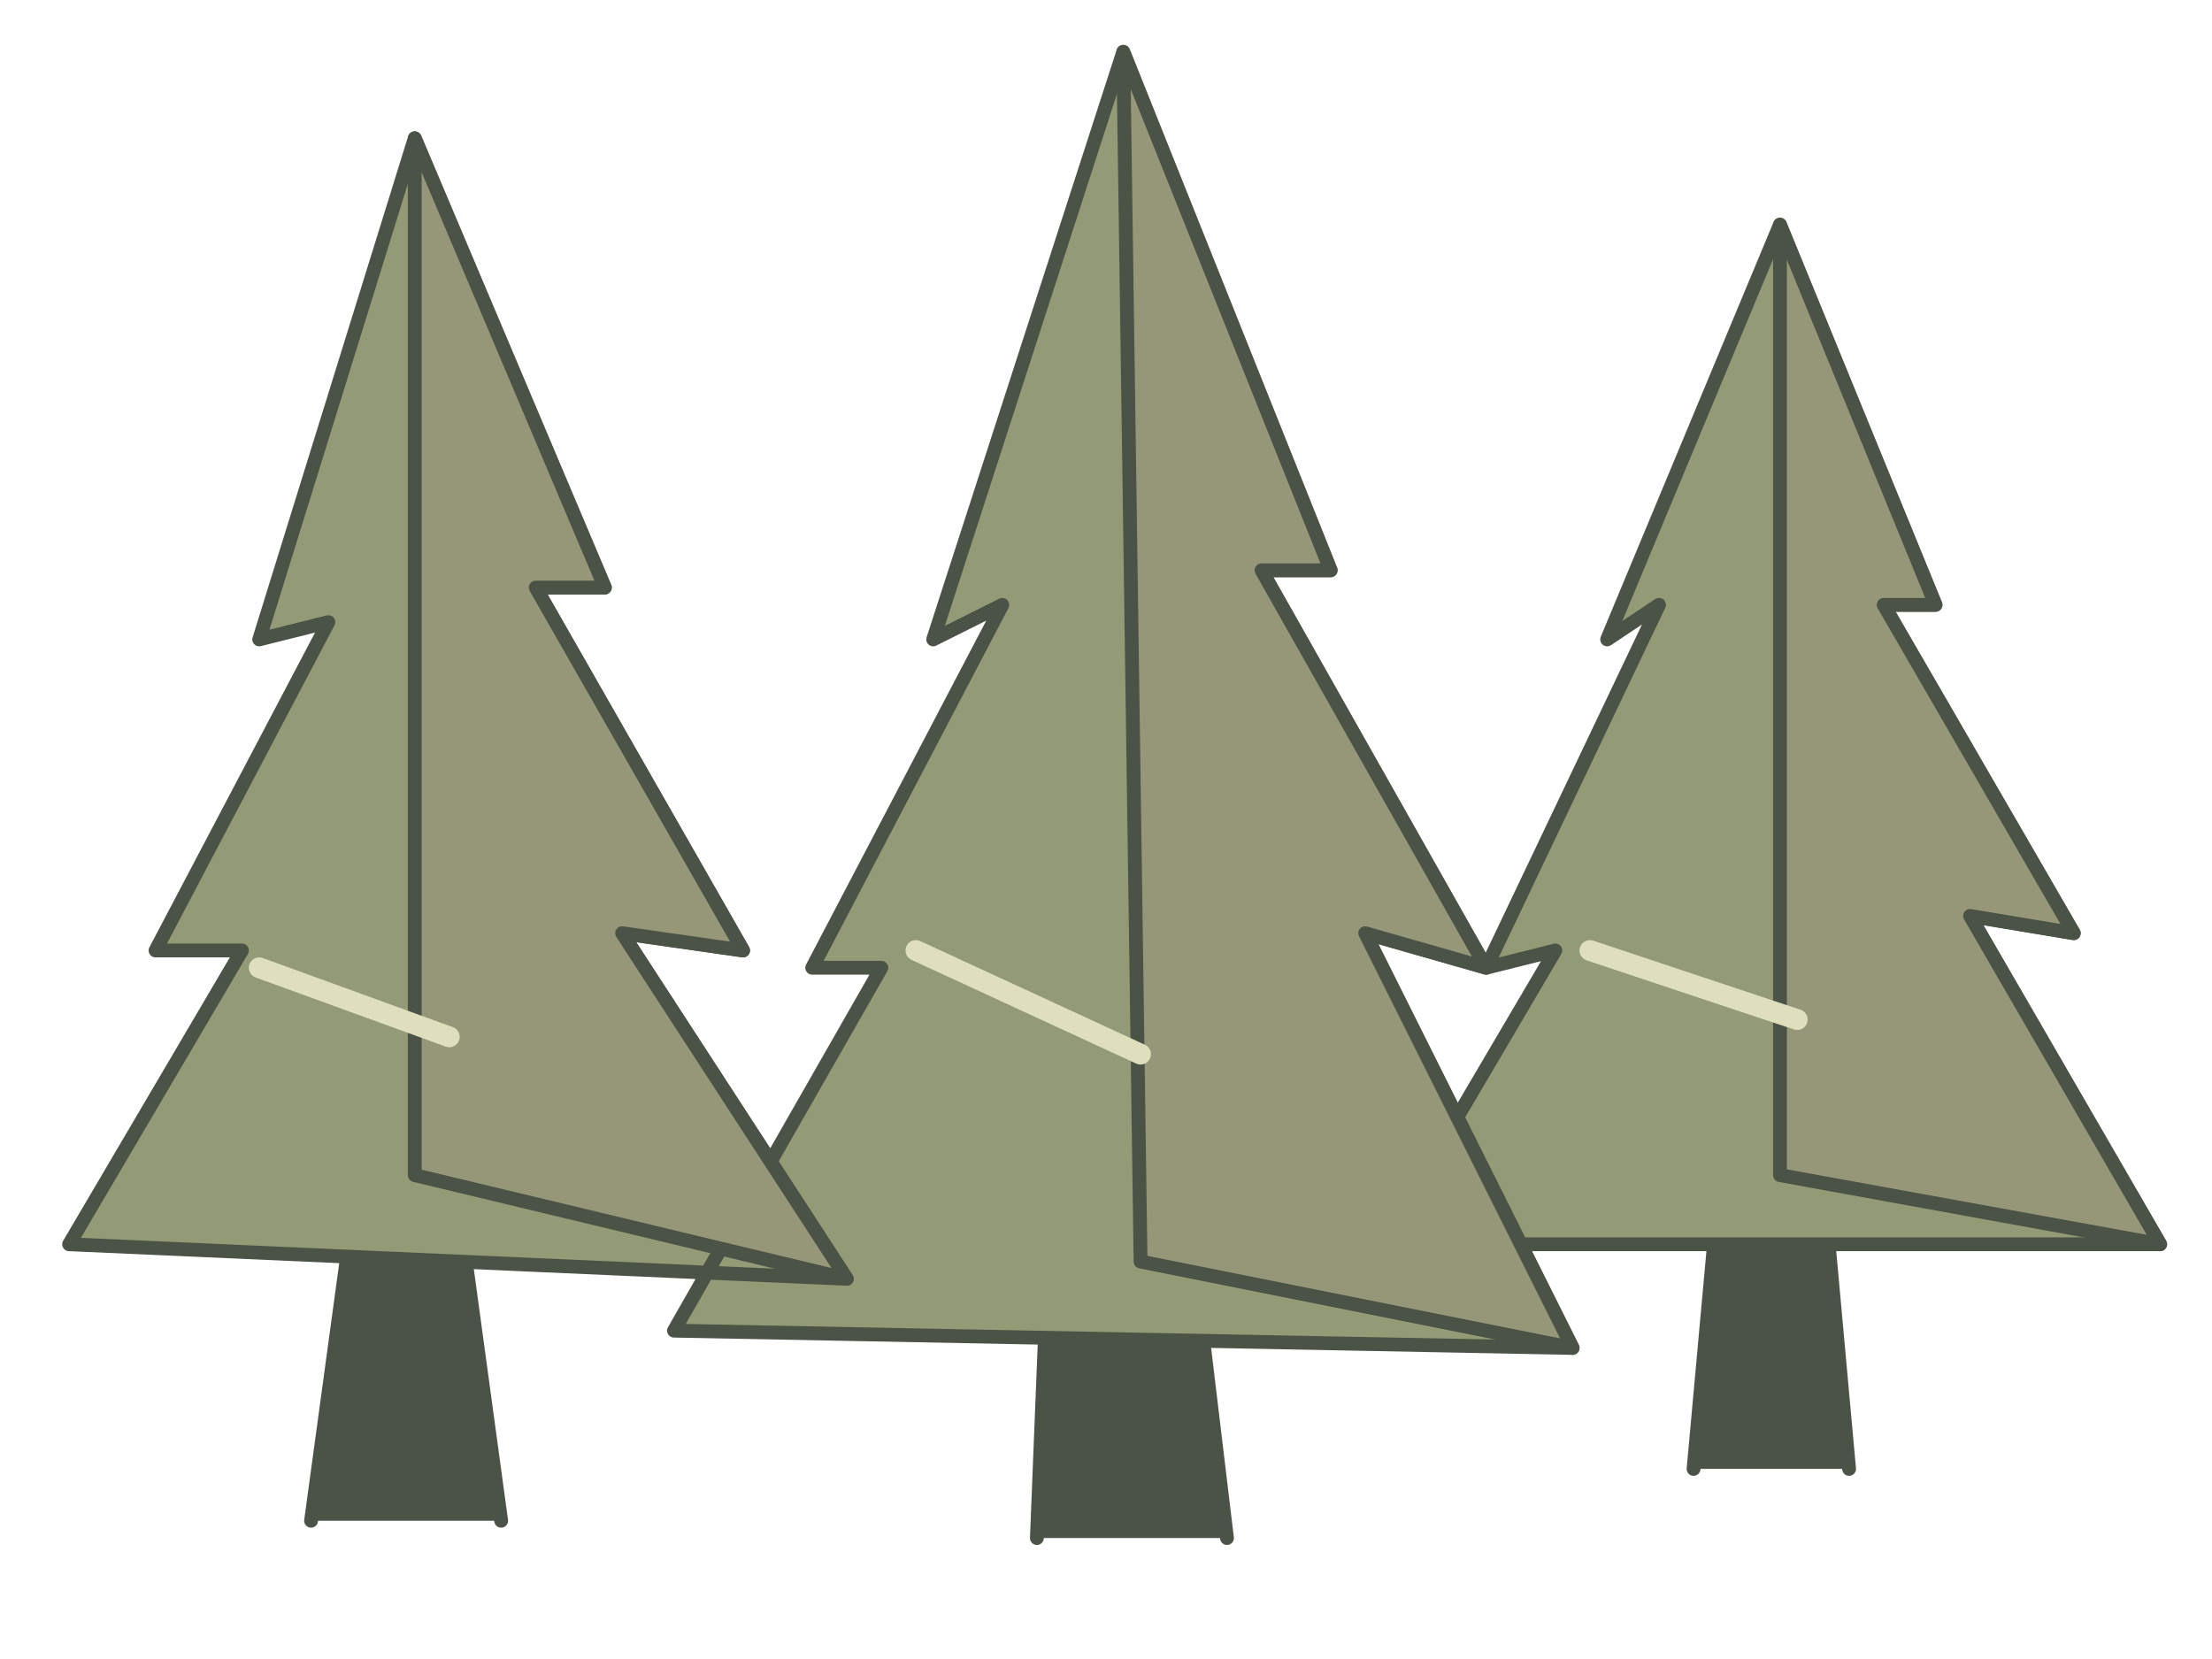
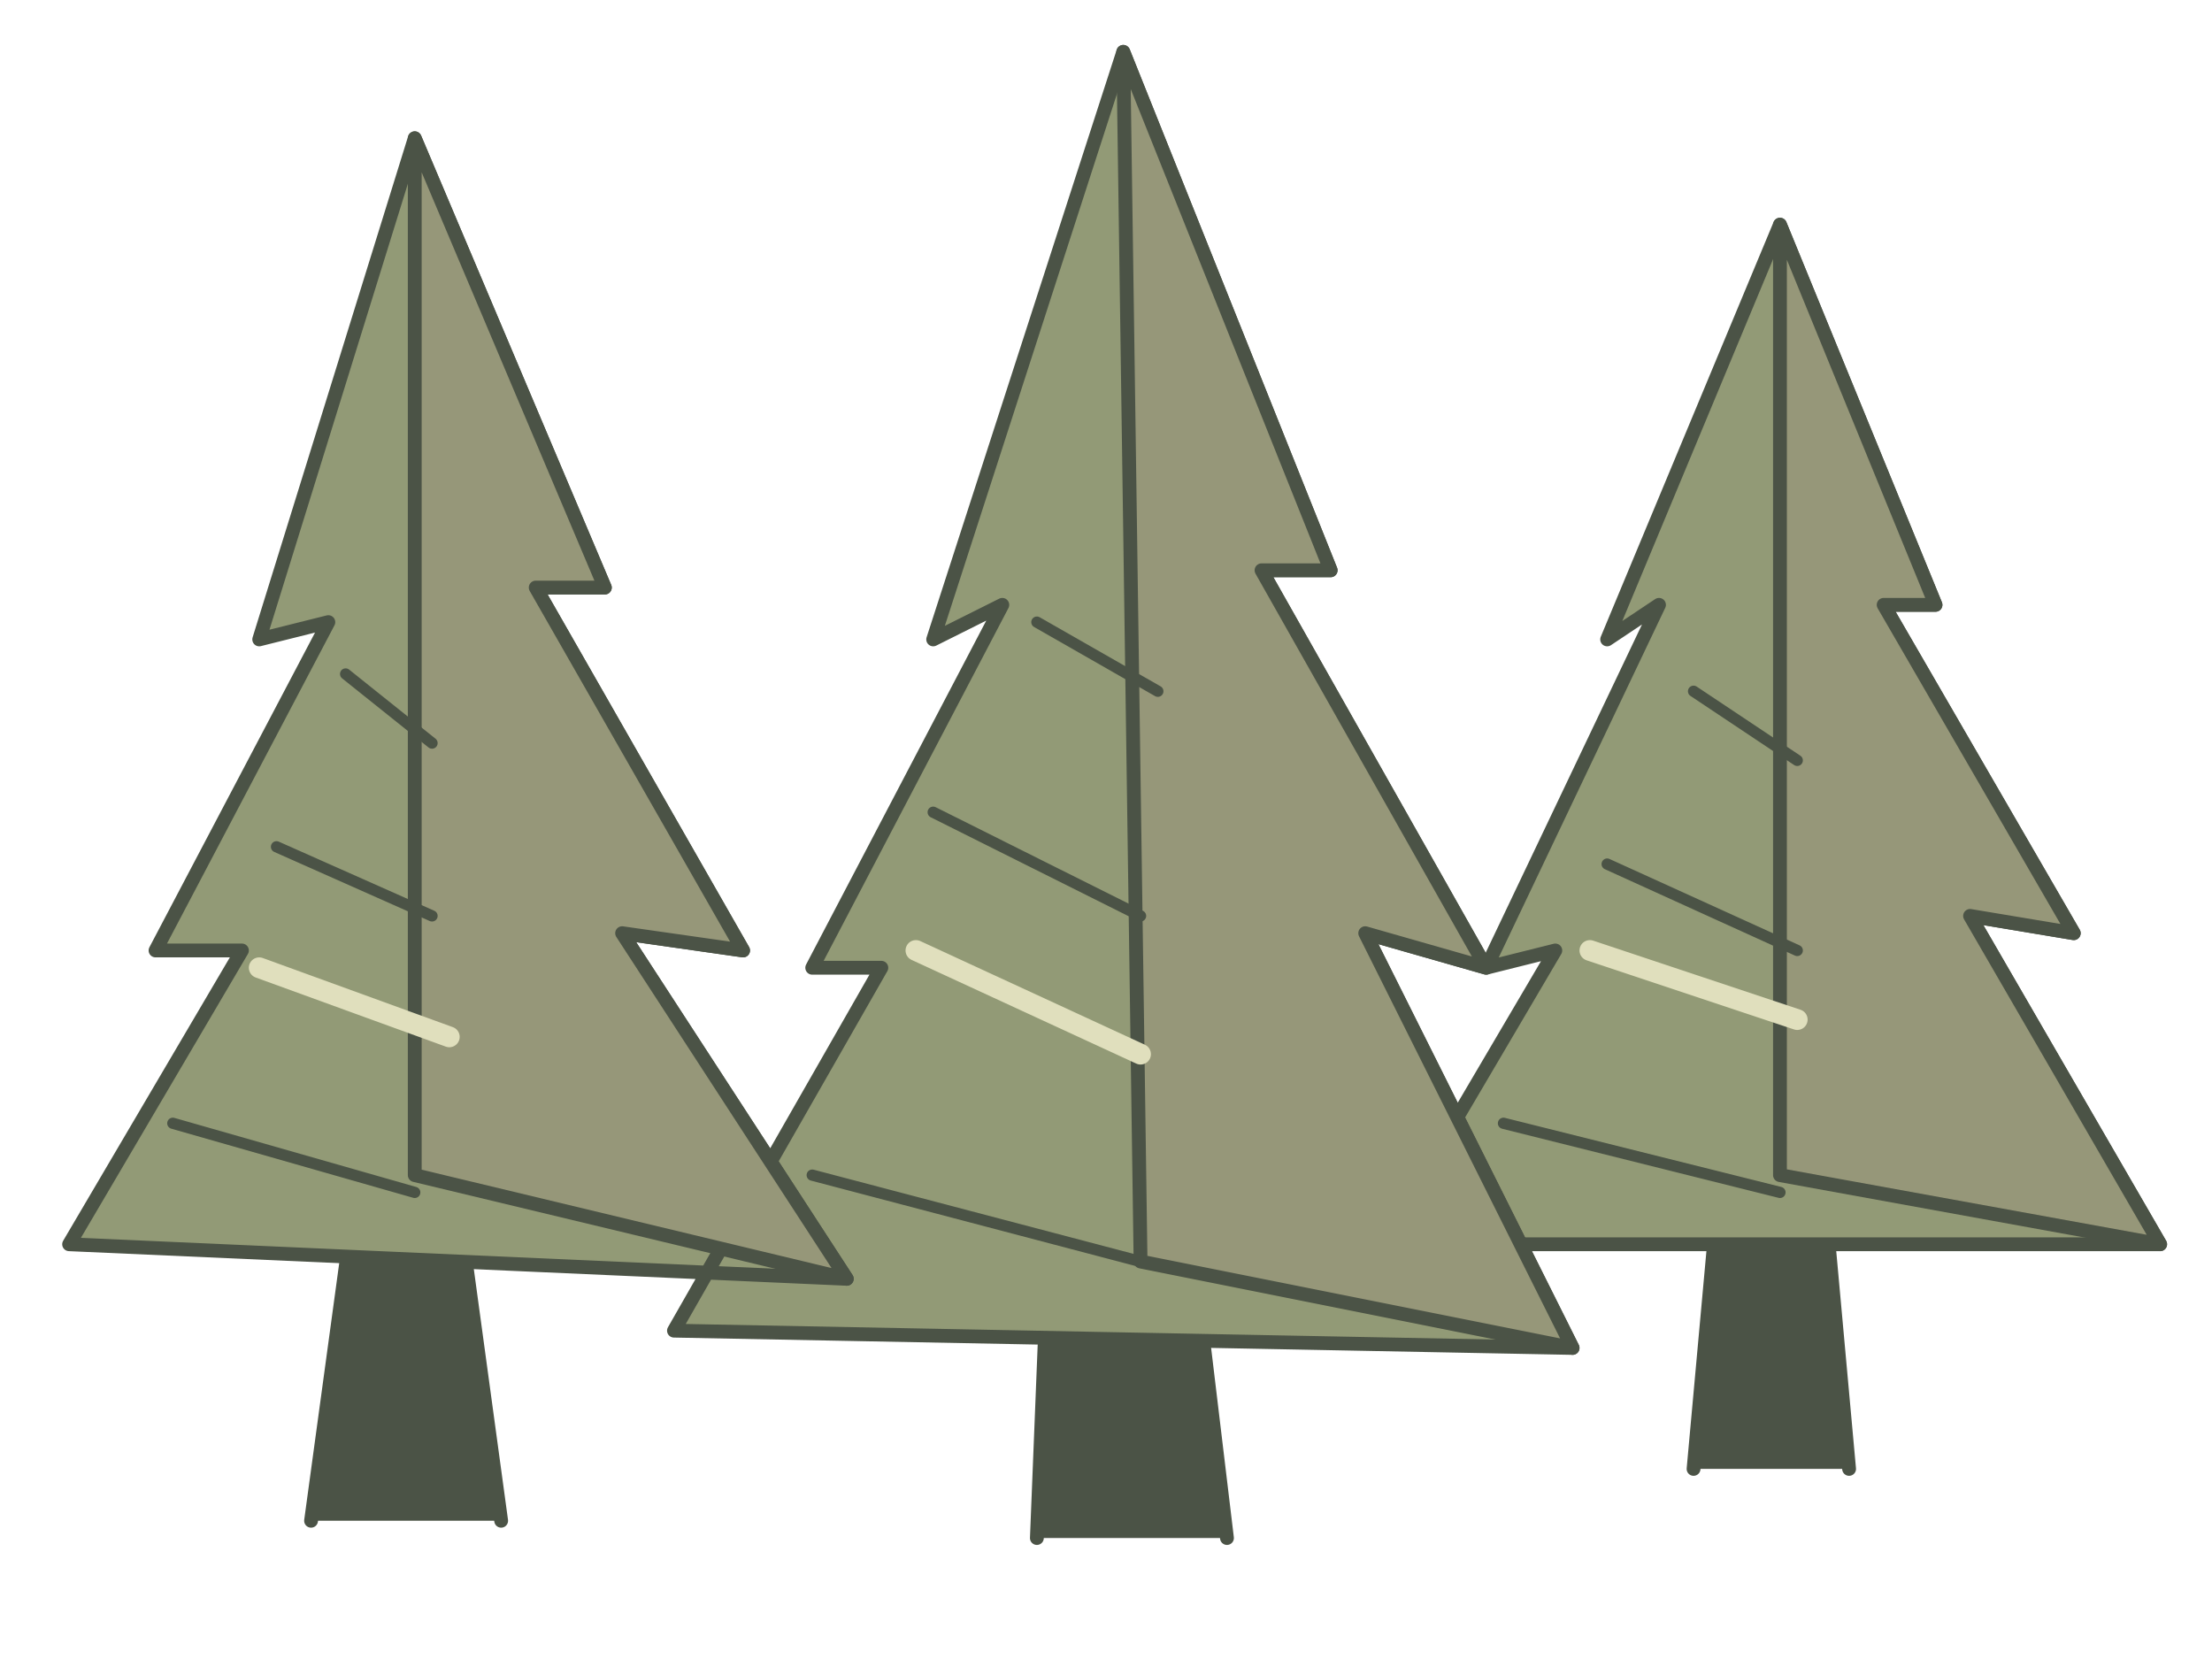
<svg xmlns="http://www.w3.org/2000/svg" viewBox="0 0 128 96" width="128" height="96">
  <path d="M18 88L21 66 26 66 29 88M60 89L61 64 68 64 71 89M98 85L100 63 105 63 107 85" fill="#4b5346" stroke="#4b5346" stroke-width="0.8" stroke-linejoin="round" stroke-linecap="round" />
  <path d="M4 72L14 55 9 55 19 36 15 37 24 8 35 34 31 34 43 55 36 54 49 74ZM39 77L51 56 47 56 58 35 54 37 65 3 77 33 73 33 86 56 79 54 91 78ZM80 72L90 55 86 56 96 35 93 37 103 13 112 35 109 35 120 54 114 53 125 72Z" fill="#929a76" stroke="#4b5346" stroke-width="0.8" stroke-linejoin="round" stroke-linecap="round" />
  <path d="M24 8L24 68 49 74 36 54 43 55 31 34 35 34ZM65 3L66 73 91 78 79 54 86 56 73 33 77 33ZM103 13L103 68 125 72 114 53 120 54 109 35 112 35Z" fill="#969779" stroke="#4b5346" stroke-width="0.8" stroke-linejoin="round" stroke-linecap="round" />
  <path d="M15 56L26 60M53 55L66 61M92 55L104 59" fill="none" stroke="#e0dfbd" stroke-width="1.2" stroke-linejoin="round" stroke-linecap="round" />
+   <path d="M20 39L25 43M16 49L25 53M10 65L24 69M60 36L67 40M54 47L66 53M47 68L66 73M98 40L104 44M93 50L104 55M87 65L103 69" fill="none" stroke="#4b5346" stroke-width="0.65" stroke-linejoin="round" stroke-linecap="round" />
</svg>
